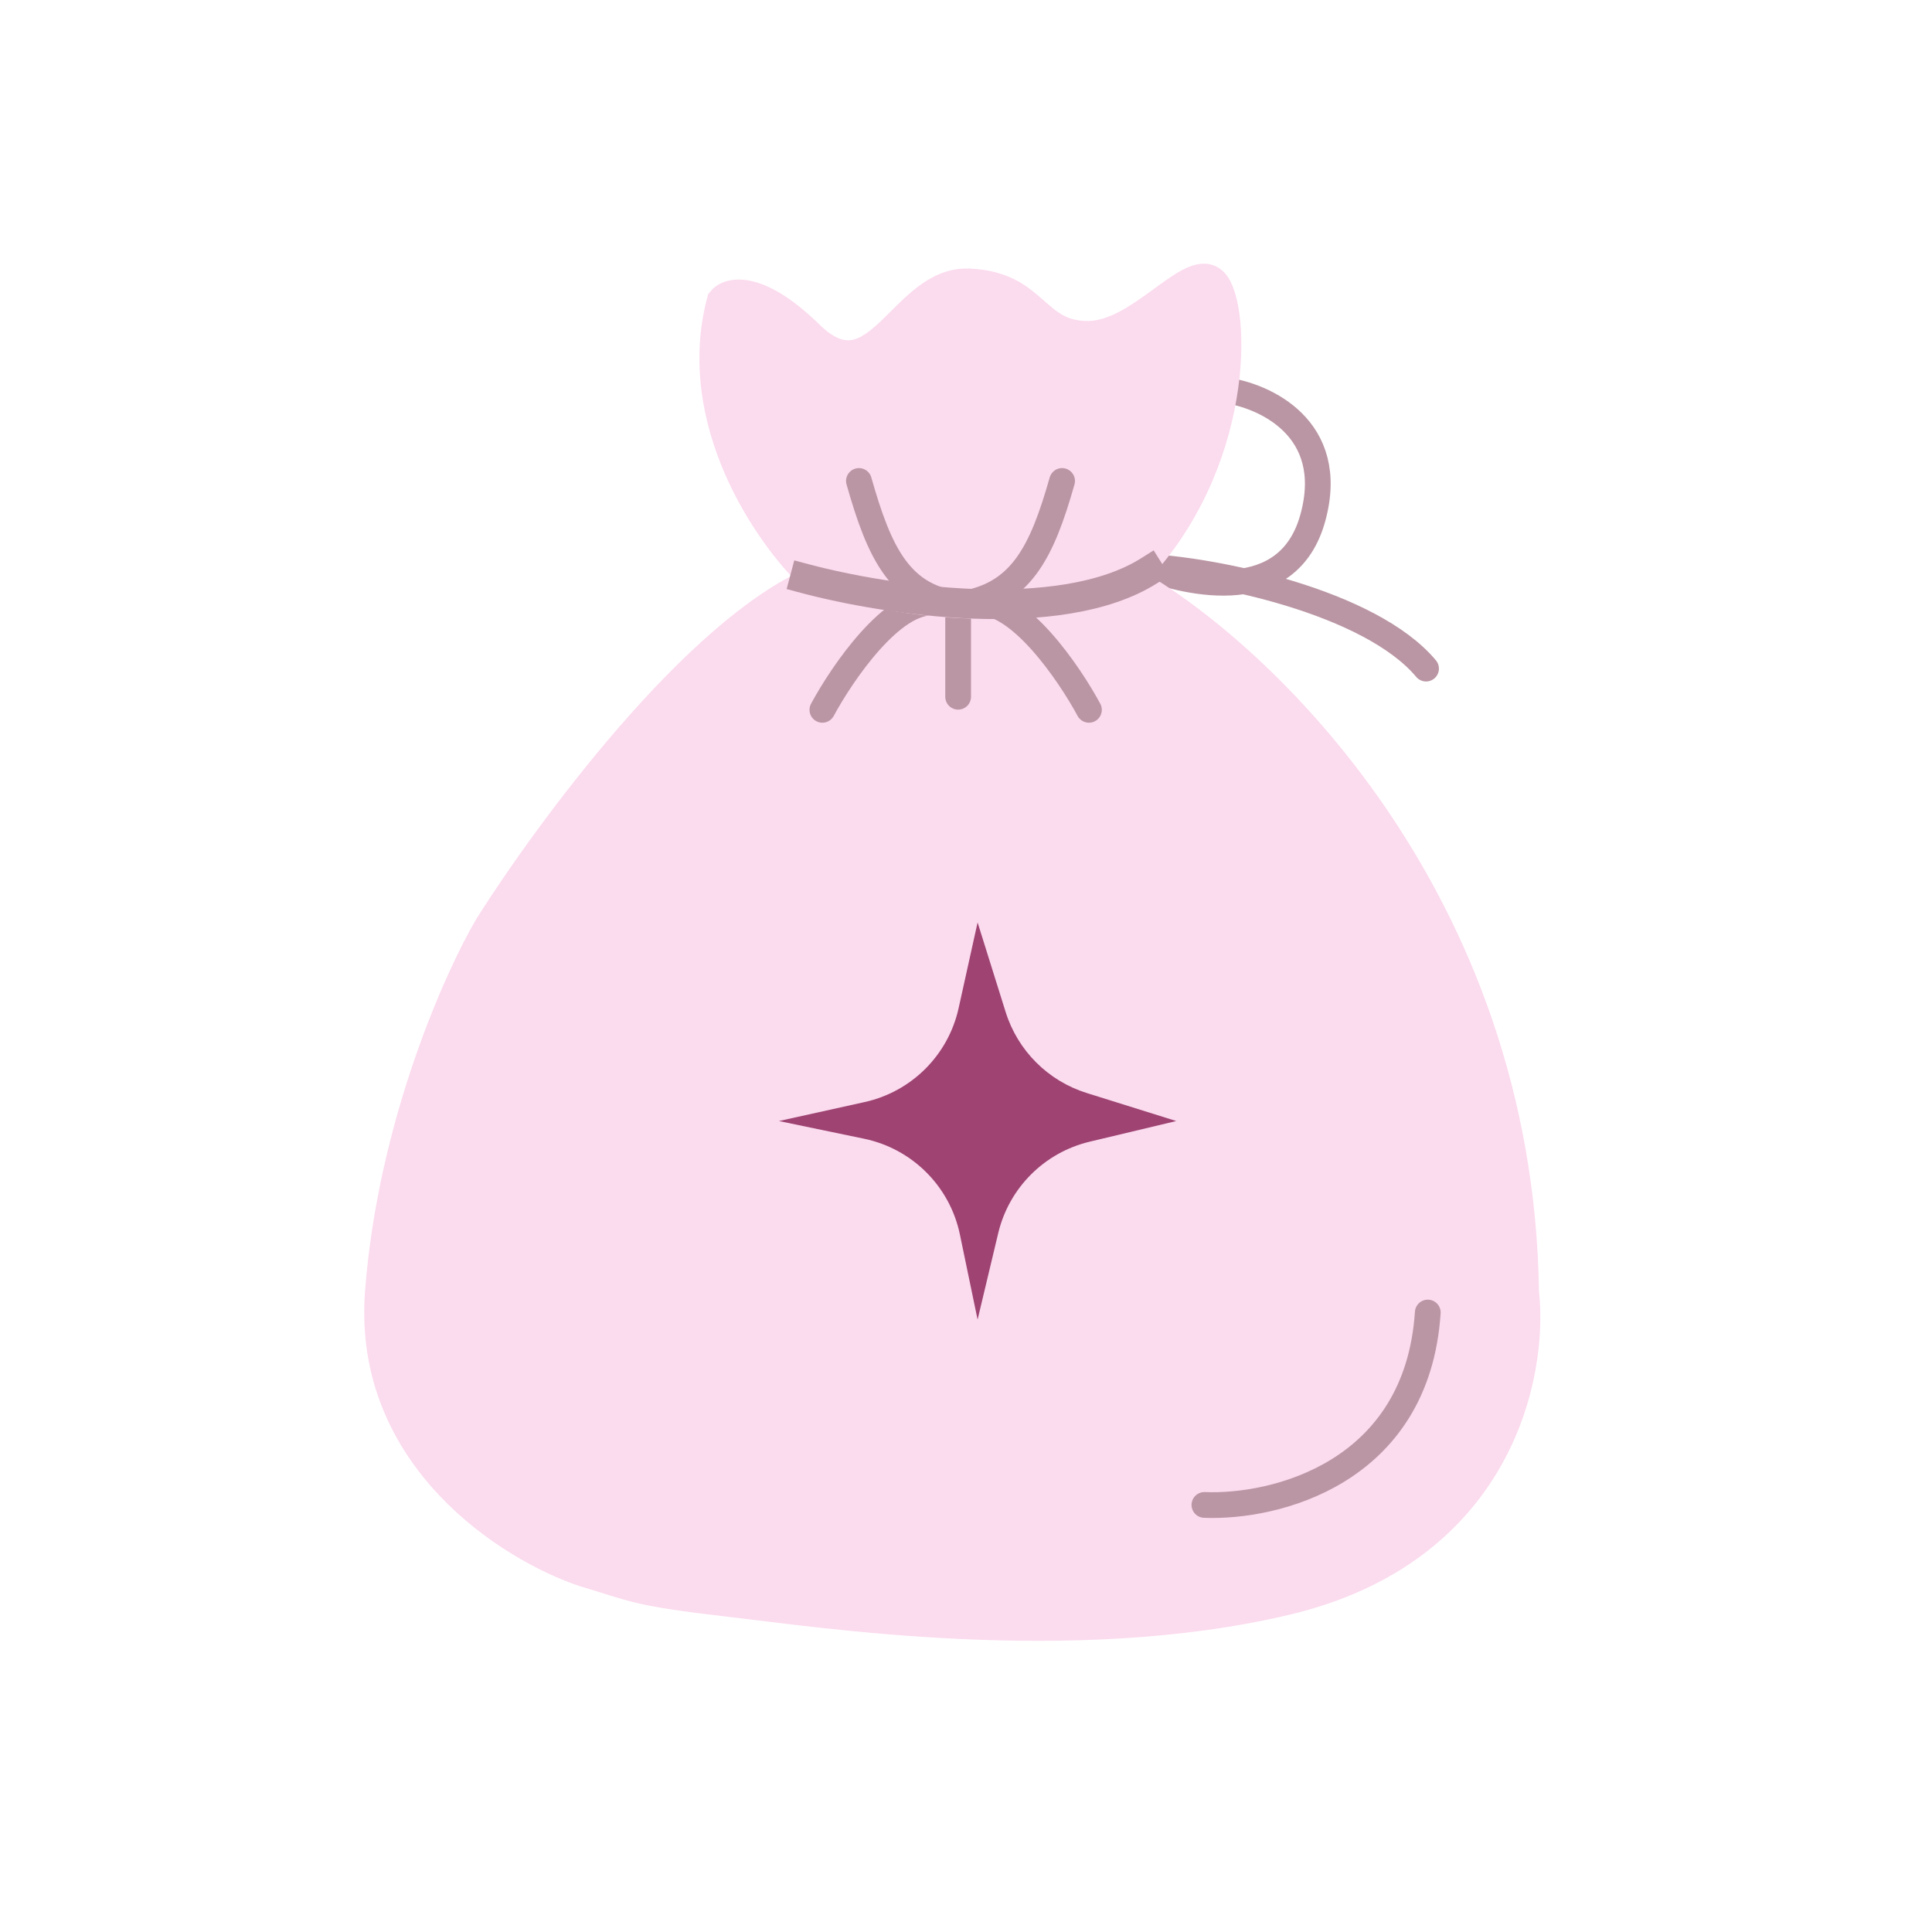
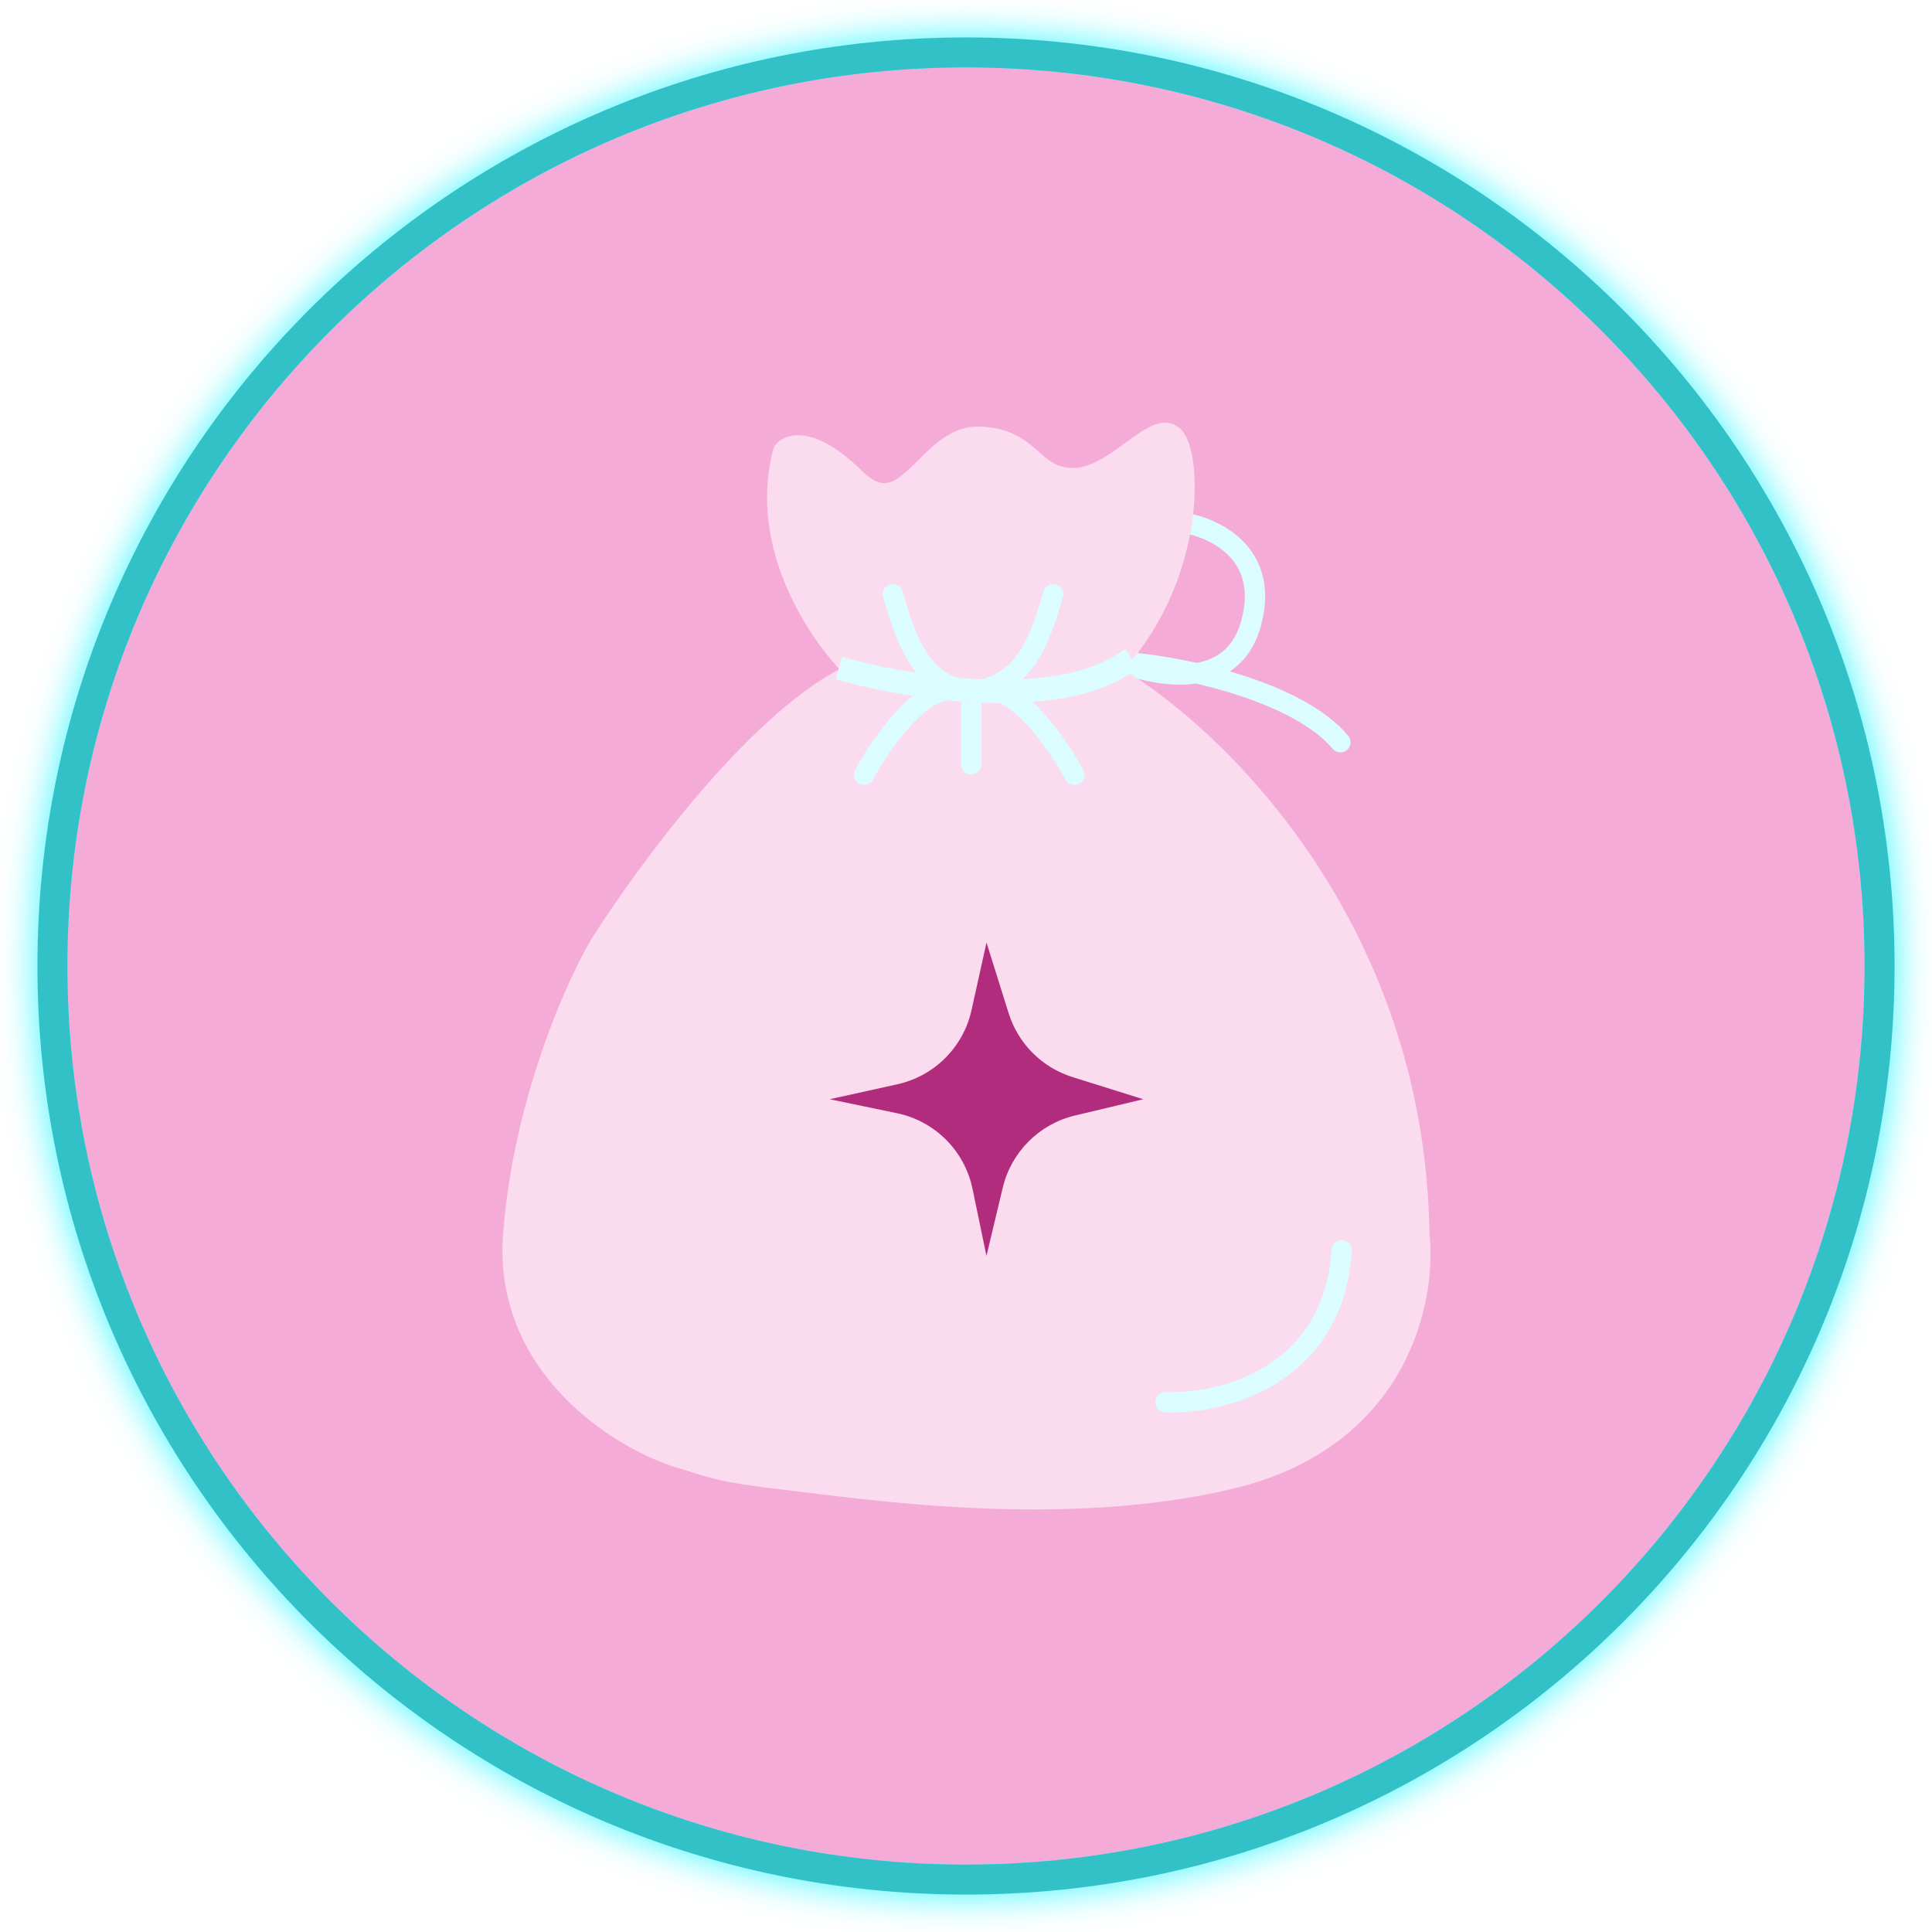
- <svg xmlns="http://www.w3.org/2000/svg" width="57" height="57" viewBox="0 0 57 57" fill="none">
-   <path d="M36.124 11.509C37.294 11.661 39.453 12.626 38.736 15.265C38.02 17.903 35.121 17.236 33.73 16.715C35.846 16.804 40.426 17.758 42.073 19.726" stroke="#BA95A3" stroke-width="0.759" stroke-linecap="round" />
-   <path d="M24.006 17.096C20.509 18.595 16.2 24.434 14.396 27.278C13.472 28.841 11.527 33.196 11.149 38.115C10.77 43.034 15.044 45.713 17.228 46.437C18.699 46.873 18.724 47.001 21.5 47.32C24.276 47.64 31.622 48.77 37.949 47.272C44.275 45.773 45.302 40.543 45.025 38.115C44.858 26.461 37.186 19.247 33.37 17.096C30.374 18.428 25.879 17.651 24.006 17.096Z" fill="#FBDBEE" stroke="#FBDBEE" stroke-width="0.759" />
-   <path d="M35.534 44.4C37.6 44.487 41.81 43.473 42.124 38.724" stroke="#BA95A3" stroke-width="0.759" stroke-linecap="round" />
-   <path d="M24.263 20.942C24.854 19.847 26.337 17.682 27.549 17.784" stroke="#BA95A3" stroke-width="0.759" stroke-linecap="round" />
-   <path d="M32.127 20.942C31.537 19.847 30.053 17.682 28.841 17.784" stroke="#BA95A3" stroke-width="0.759" stroke-linecap="round" />
-   <path d="M28.268 17.835V20.556" stroke="#BA95A3" stroke-width="0.759" stroke-linecap="round" />
-   <path d="M21.239 8.851C20.28 12.43 22.623 15.801 23.915 17.04C28.655 18.555 32.231 17.671 33.427 17.04C36.661 13.739 36.535 9.033 35.847 8.303C35.159 7.573 33.677 9.85 32.092 9.85C30.506 9.85 30.59 8.387 28.587 8.303C26.584 8.22 25.872 11.767 23.915 9.85C22.349 8.316 21.478 8.545 21.239 8.851Z" fill="#FBDBEE" stroke="#FBDBEE" stroke-width="0.759" />
-   <path d="M28.842 27.215L29.67 29.859C30.027 30.997 30.919 31.889 32.058 32.246L34.703 33.074L32.15 33.683C30.813 34.002 29.77 35.044 29.451 36.38L28.842 38.932L28.32 36.421C28.025 35.001 26.914 33.891 25.493 33.596L22.981 33.074L25.511 32.514C26.895 32.208 27.976 31.128 28.282 29.745L28.842 27.215Z" fill="#9E4372" />
-   <path d="M23.744 17.069C26.142 17.709 31.275 18.494 33.899 16.841" stroke="#BA95A3" stroke-width="0.875" stroke-linecap="square" />
-   <path d="M28.422 17.835C26.548 17.681 25.937 16.284 25.341 14.19" stroke="#BA95A3" stroke-width="0.759" stroke-linecap="round" />
-   <path d="M28.255 17.835C30.116 17.604 30.74 16.284 31.335 14.19" stroke="#BA95A3" stroke-width="0.759" stroke-linecap="round" />
+ <svg xmlns="http://www.w3.org/2000/svg" width="258" height="258" viewBox="0 0 258 258" fill="none">
+   <g filter="url(#filter0_d_213_1475)">
+     <circle cx="129" cy="129" r="120" fill="#F5ABD8" />
+     <circle cx="129" cy="129" r="122" stroke="#33C1C8" stroke-width="4" />
+   </g>
+   <path d="M157.757 69.769C161.933 70.313 169.646 73.759 167.084 83.184C164.523 92.608 154.171 90.224 149.2 88.362C156.759 88.68 173.116 92.091 178.999 99.118" stroke="#DBFDFF" stroke-width="2.713" stroke-linecap="round" />
+   <path d="M114.47 89.725C101.981 95.077 86.586 115.933 80.143 126.092C76.839 131.674 69.892 147.23 68.538 164.799C67.183 182.369 82.447 191.936 90.248 194.524C95.502 196.081 95.59 196.536 105.505 197.678C115.42 198.82 141.66 202.857 164.257 197.505C186.855 192.153 190.524 173.471 189.534 164.799C188.945 123.174 161.545 97.406 147.919 89.725C137.215 94.482 121.159 91.707 114.47 89.725Z" fill="#FBDBEE" stroke="#FBDBEE" stroke-width="2.713" />
+   <path d="M155.634 187.247C163.013 187.557 178.051 183.937 179.172 166.973" stroke="#DBFDFF" stroke-width="2.713" stroke-linecap="round" />
+   <path d="M115.389 103.46C117.499 99.548 122.799 91.815 127.127 92.182" stroke="#DBFDFF" stroke-width="2.713" stroke-linecap="round" />
+   <path d="M143.475 103.462C141.367 99.549 136.068 91.817 131.74 92.183" stroke="#DBFDFF" stroke-width="2.713" stroke-linecap="round" />
+   <path d="M129.695 92.365L129.694 102.084" stroke="#DBFDFF" stroke-width="2.713" stroke-linecap="round" />
+   <path d="M104.59 60.277C101.165 73.06 109.533 85.101 114.145 89.524C131.076 94.935 143.85 91.779 148.121 89.524C159.672 77.734 159.227 60.927 156.768 58.319C154.31 55.711 149.018 63.844 143.355 63.844C137.692 63.844 137.991 58.617 130.838 58.319C123.684 58.021 121.138 70.692 114.148 63.844C108.557 58.365 105.446 59.183 104.59 60.277Z" fill="#FBDBEE" stroke="#FBDBEE" stroke-width="2.713" />
+   <path d="M131.737 125.867L134.695 135.308C135.969 139.375 139.155 142.56 143.224 143.834L152.669 146.792L143.55 148.967C138.776 150.105 135.049 153.831 133.909 158.602L131.732 167.717L129.869 158.747C128.815 153.674 124.849 149.709 119.774 148.655L110.8 146.792L119.838 144.793C124.781 143.699 128.642 139.841 129.736 134.901L131.737 125.867Z" fill="#B22C7D" />
+   <path d="M113.535 89.629C122.098 91.913 140.433 94.717 149.806 88.816" stroke="#DBFDFF" stroke-width="3.125" stroke-linecap="square" />
+   <path d="M130.243 92.365C123.549 91.814 121.367 86.826 119.241 79.344" stroke="#DBFDFF" stroke-width="2.713" stroke-linecap="round" />
+   <path d="M129.645 92.365C136.293 91.539 138.521 86.826 140.649 79.344" stroke="#DBFDFF" stroke-width="2.713" stroke-linecap="round" />
+   <defs>
+     <filter id="filter0_d_213_1475" x="0" y="0" width="258" height="258" filterUnits="userSpaceOnUse" color-interpolation-filters="sRGB">
+       <feFlood flood-opacity="0" result="BackgroundImageFix" />
+       <feColorMatrix in="SourceAlpha" type="matrix" values="0 0 0 0 0 0 0 0 0 0 0 0 0 0 0 0 0 0 127 0" result="hardAlpha" />
+       <feOffset />
+       <feGaussianBlur stdDeviation="2.5" />
+       <feColorMatrix type="matrix" values="0 0 0 0 0 0 0 0 0 0.957 0 0 0 0 1 0 0 0 0.76 0" />
+       <feBlend mode="normal" in2="BackgroundImageFix" result="effect1_dropShadow_213_1475" />
+       <feBlend mode="normal" in="SourceGraphic" in2="effect1_dropShadow_213_1475" result="shape" />
+     </filter>
+   </defs>
</svg>
